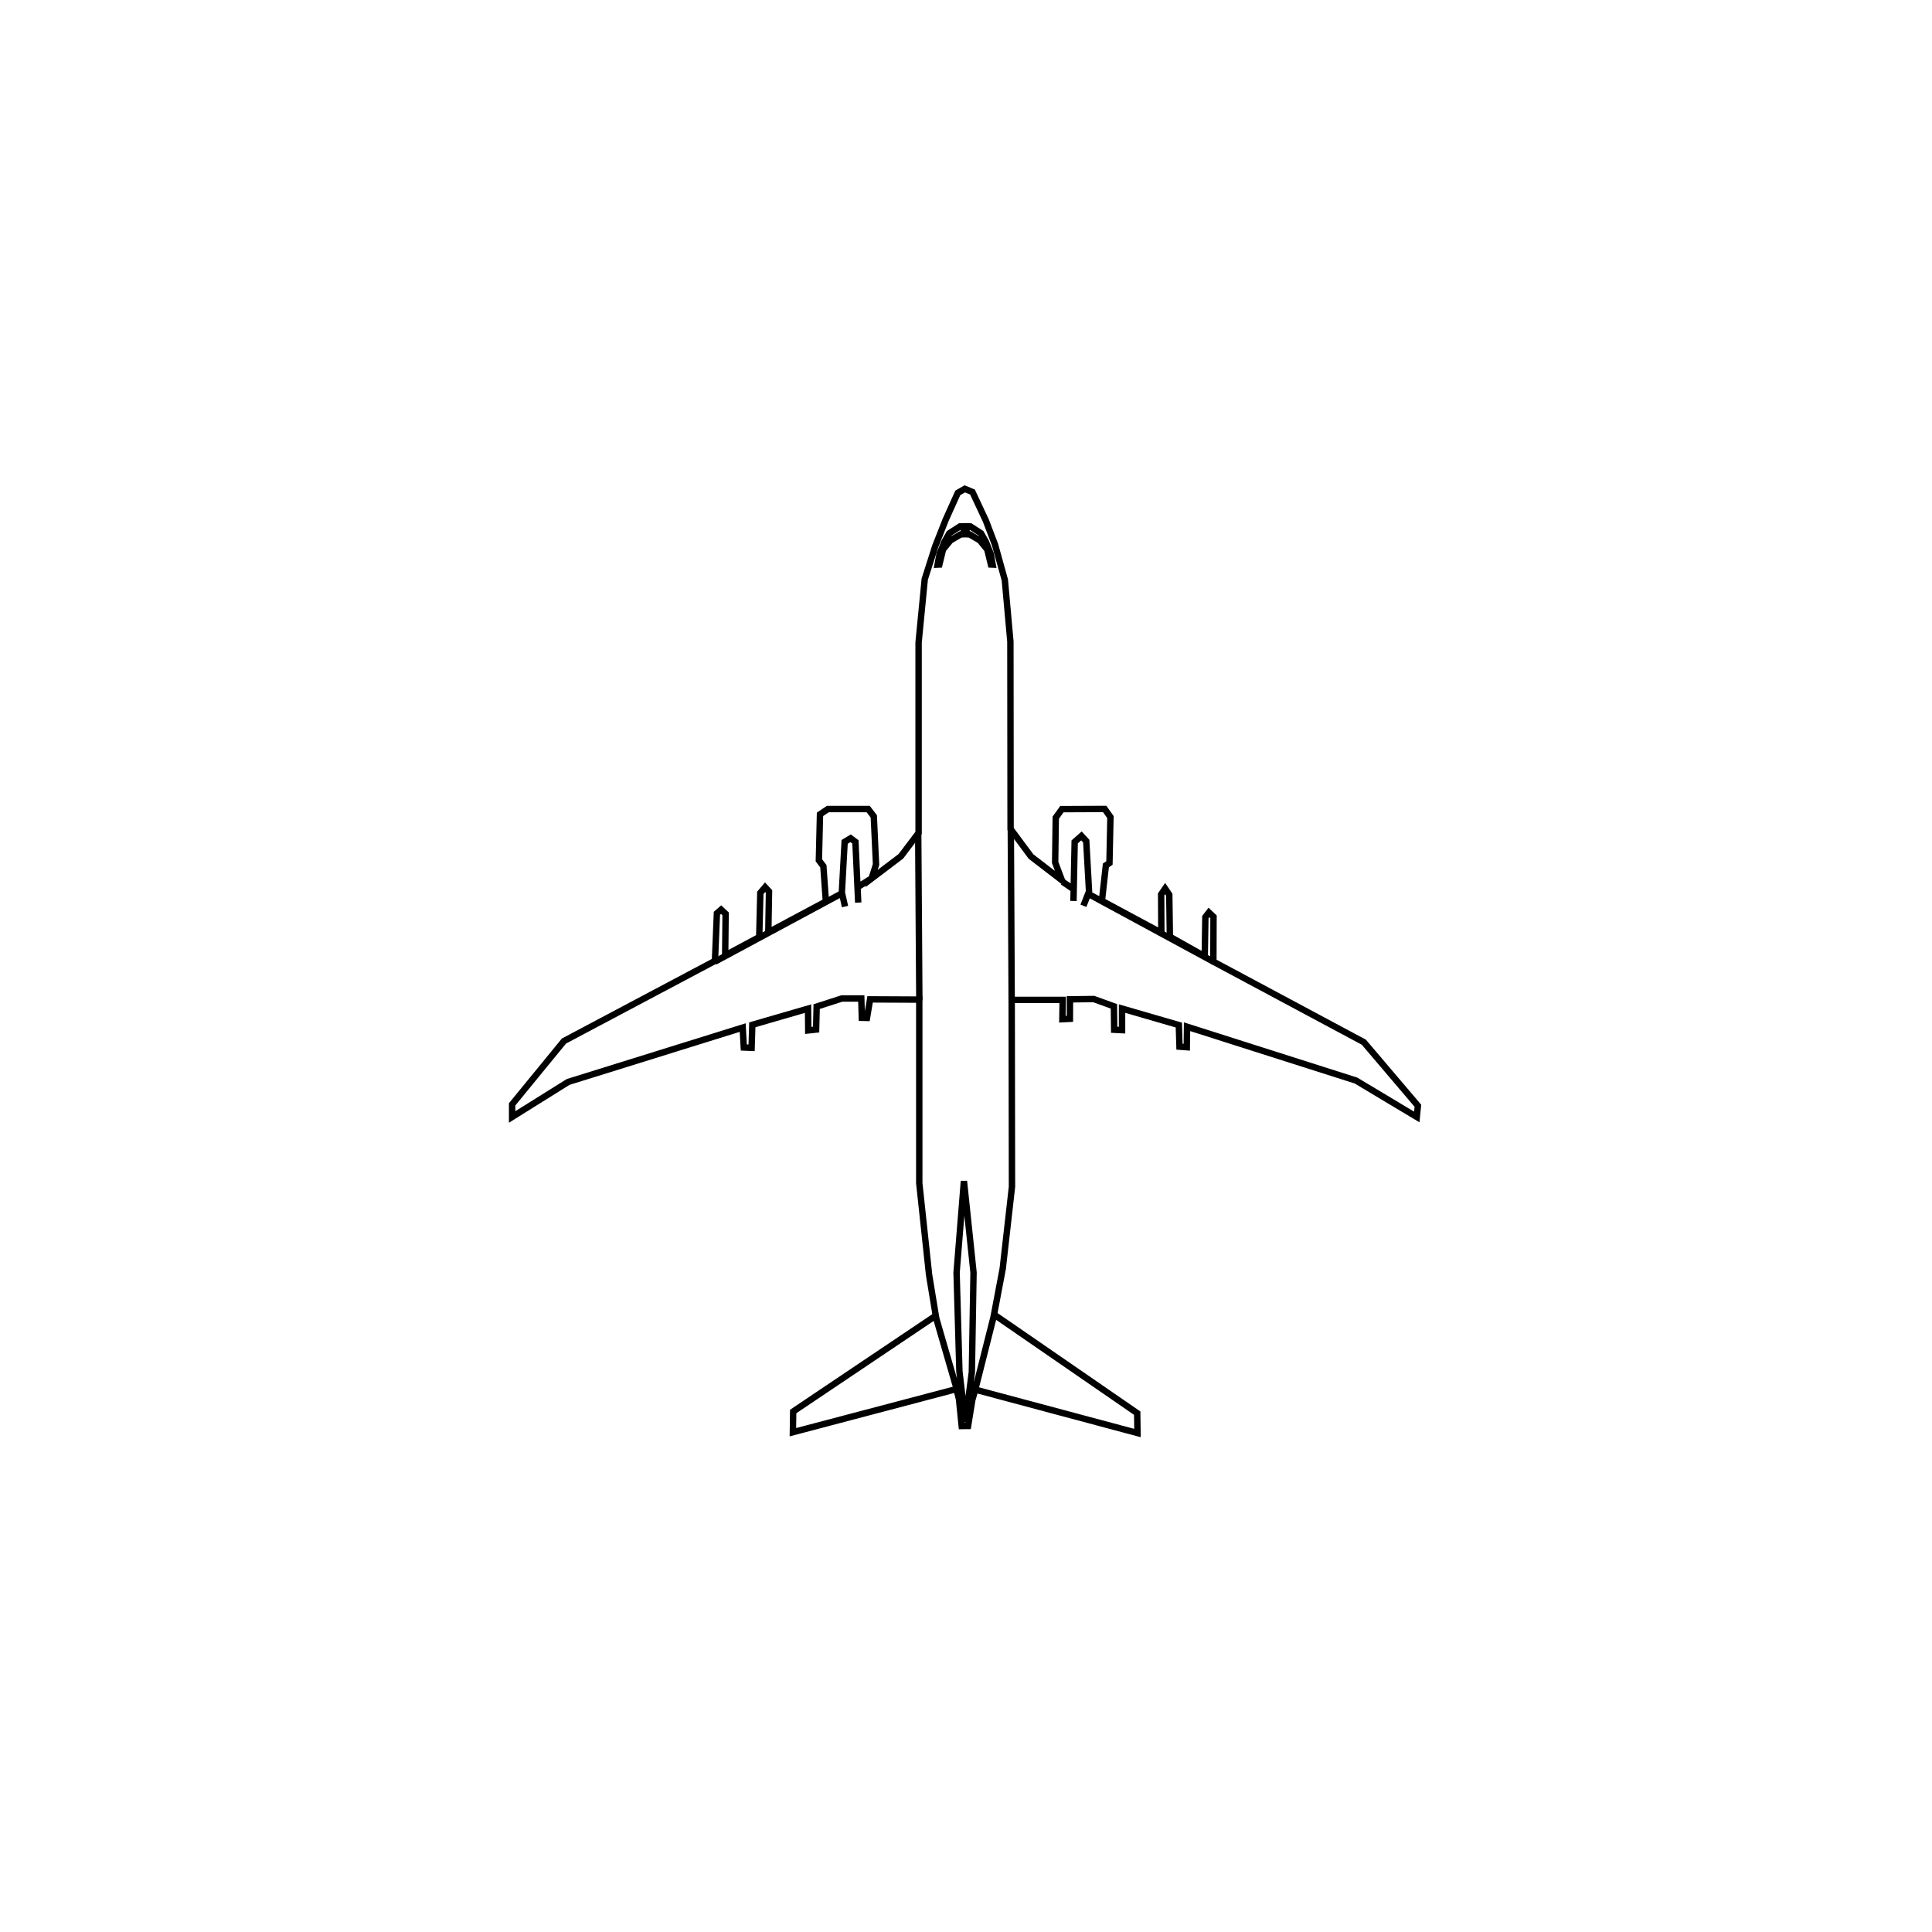
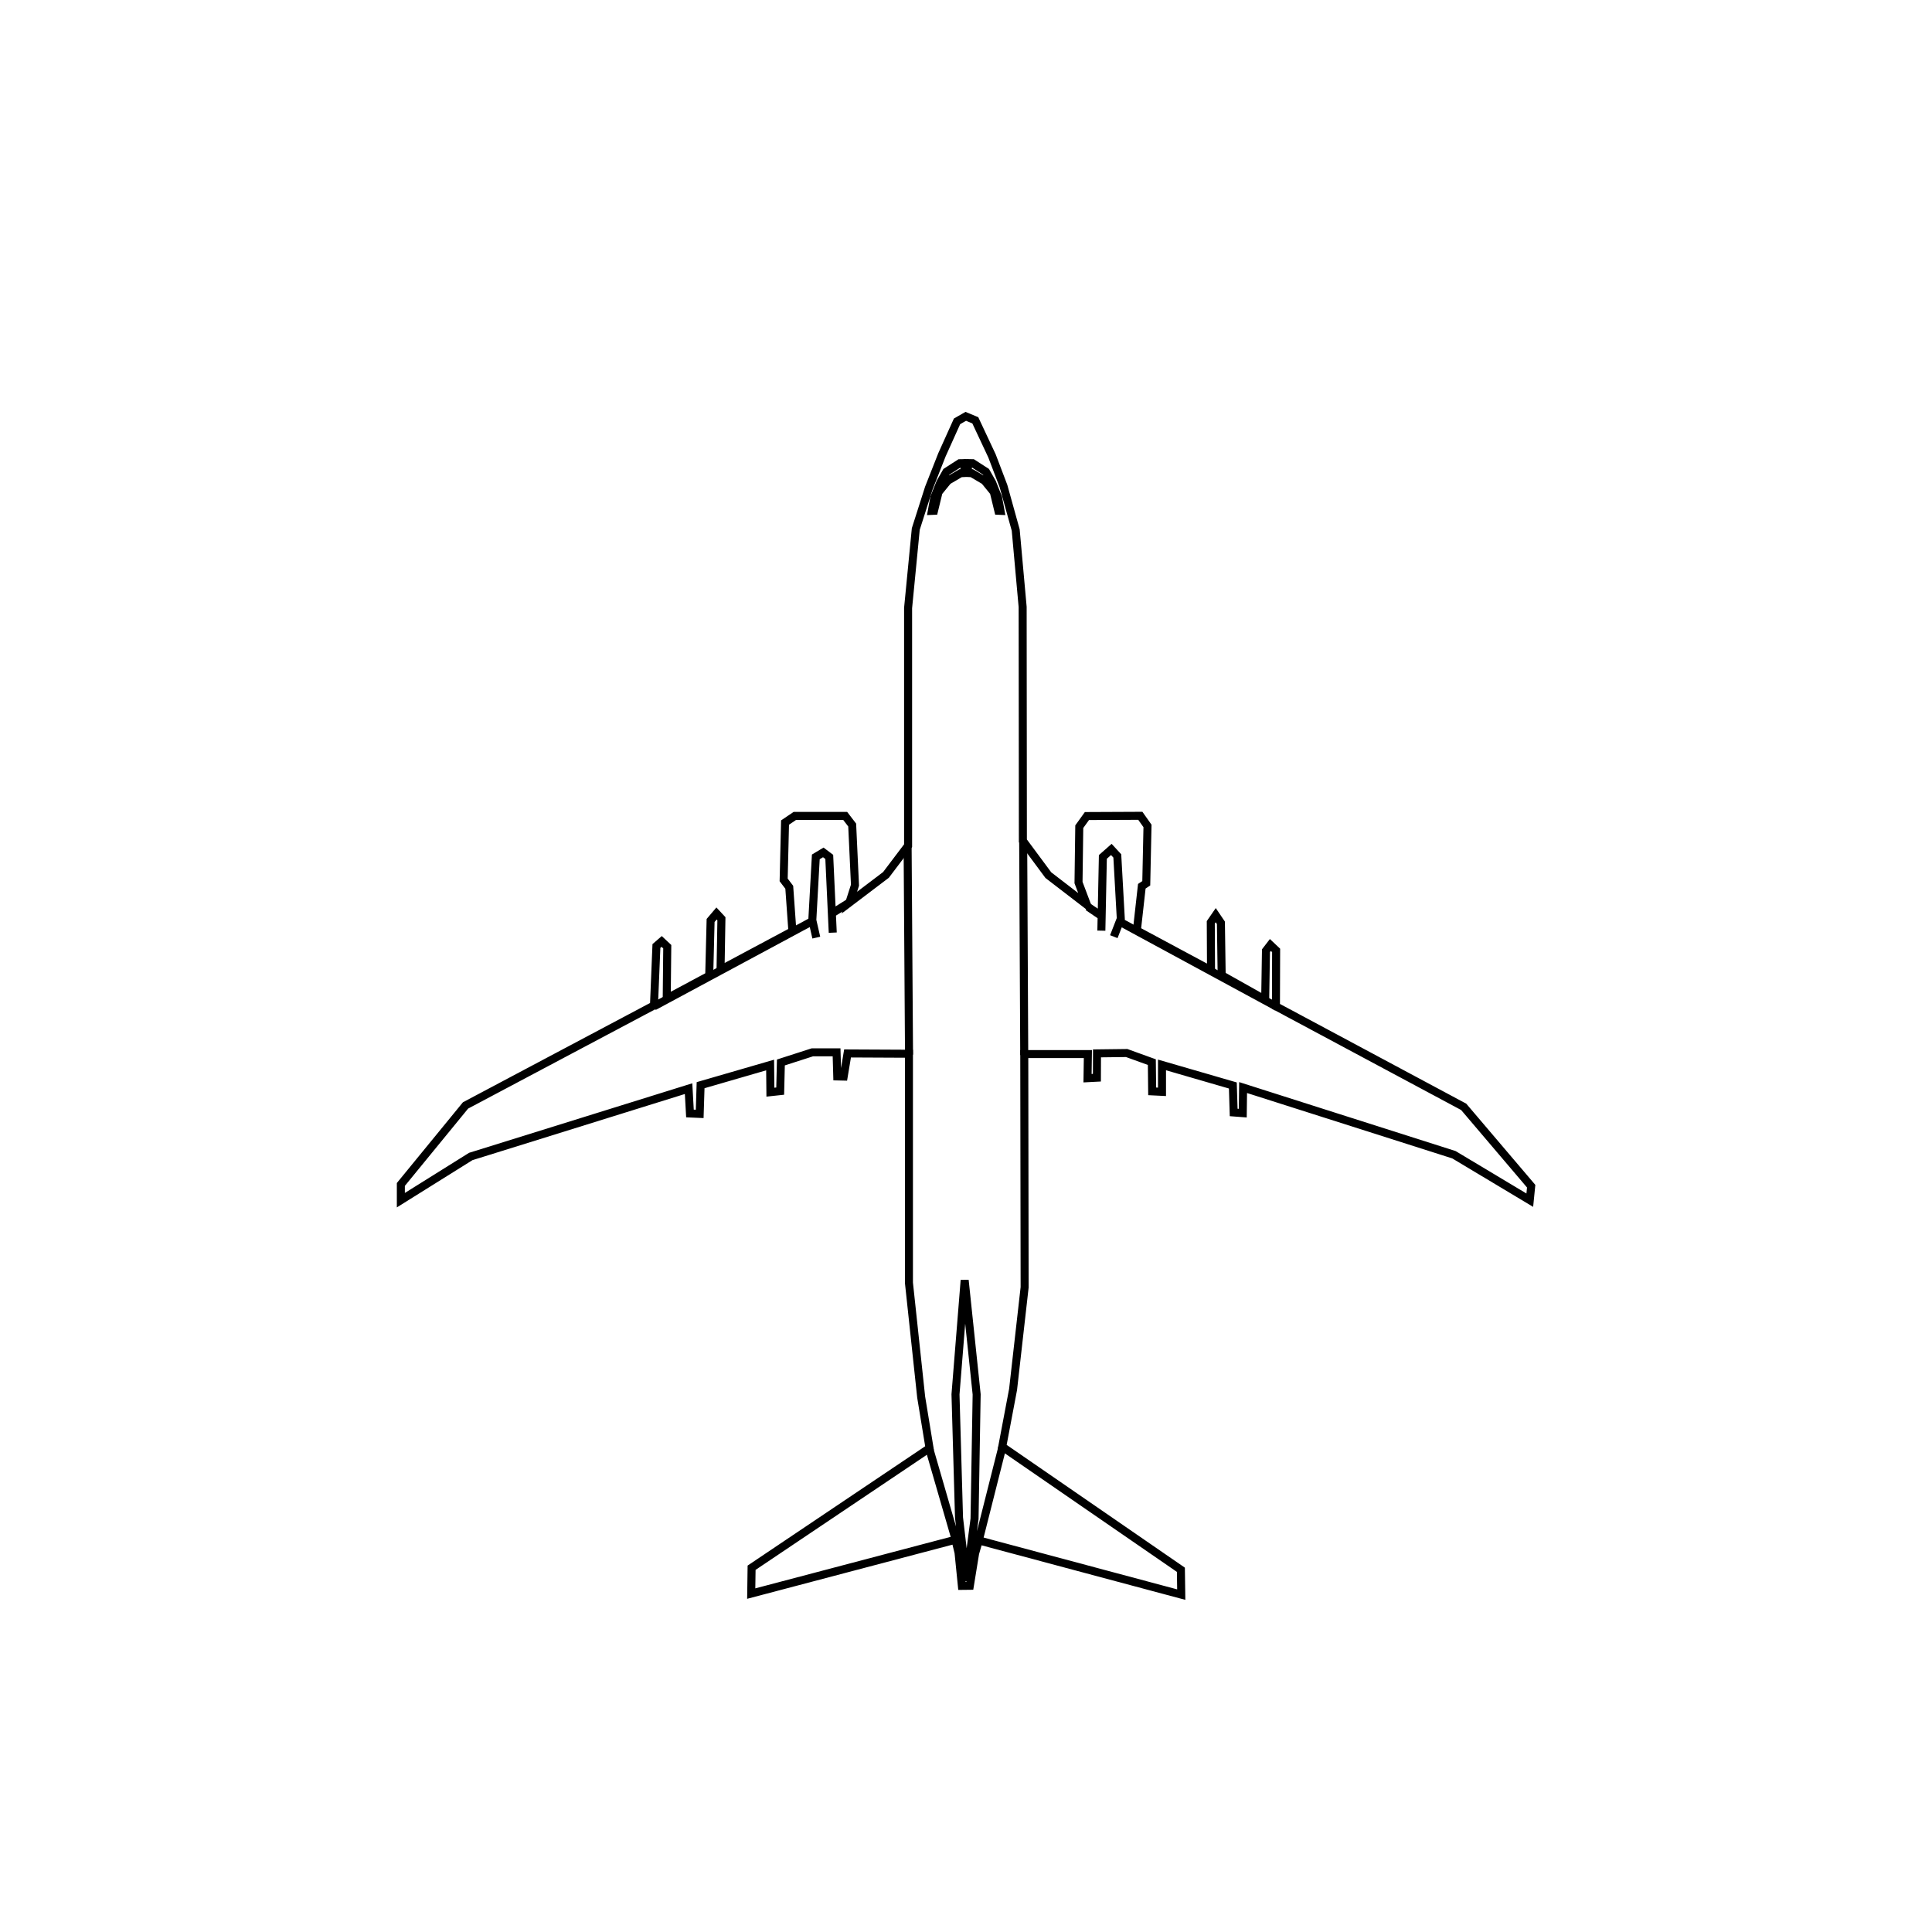
- <svg xmlns="http://www.w3.org/2000/svg" width="80mm" height="80mm" viewBox="-21 -20 80 80" version="1.1" id="svg5" xml:space="preserve">
+ <svg xmlns="http://www.w3.org/2000/svg" width="80mm" height="80mm" viewBox="-13.095 -13.573 64.107 64.107" version="1.1" id="svg5" xml:space="preserve">
  <defs id="defs2" />
  <g id="layer2" style="display:inline;opacity:1;stroke:#000000">
-     <path style="fill:none;stroke:#000000;stroke-width:0.265" d="m 18.951,0.242 0.316,0.131 0.554,1.181 0.382,1.004 0.405,1.457 0.23,2.551 0.008,7.76 0.845,1.14 1.28,0.984 -0.279,-0.738 0.025,-1.854 0.254,-0.353 1.772,-0.008 0.238,0.336 -0.041,1.903 -0.148,0.098 -0.164,1.468 2.461,1.321 -0.008,-1.591 0.164,-0.238 0.172,0.254 0.025,1.739 1.444,0.812 0.026,-1.626 0.146,-0.19 0.191,0.18 -0.006,1.856 6.23,3.335 2.239,2.633 -0.046,0.464 -2.517,-1.508 -6.996,-2.229 -0.011,0.849 -0.302,-0.023 -0.027,-0.895 -2.351,-0.682 v 0.893 l -0.326,-0.016 -0.011,-0.97 -0.835,-0.302 -0.985,0.012 -0.003,0.807 -0.311,0.016 0.012,-0.8 h -2.111 l 0.012,7.738 -0.383,3.387 -0.36,1.903 5.928,4.084 0.012,0.824 -6.717,-1.798 -0.123,0.427 -0.175,1.078 -0.264,0.003 -0.111,-1.102 -0.104,-0.429 -6.775,1.787 0.012,-0.858 5.905,-3.968 -0.278,-1.694 -0.406,-3.794 v -7.599 l -2.037,-0.01 -0.128,0.768 -0.213,-0.005 -0.023,-0.8 H 13.86 l -1.044,0.336 -0.023,0.951 -0.325,0.035 -0.009,-0.901 -2.307,0.669 -0.03,0.953 -0.323,-0.014 -0.046,-0.824 -7.227,2.251 -2.32,1.45 v -0.522 l 2.146,-2.622 6.253,-3.318 0.081,-1.972 0.174,-0.151 0.186,0.174 -0.018,1.718 1.41,-0.755 0.046,-1.833 0.197,-0.232 0.162,0.174 -0.029,1.691 2.384,-1.273 -0.104,-1.462 -0.186,-0.244 0.046,-1.903 0.325,-0.22 h 1.671 l 0.232,0.302 0.093,1.995 -0.186,0.58 1.214,-0.92 0.734,-0.971 V 6.603 l 0.255,-2.622 0.435,-1.363 0.432,-1.096 0.502,-1.114 z" id="path1102" />
+     <path style="fill:none;stroke:#000000;stroke-width:0.266" d="m 18.951,0.242 0.316,0.131 0.554,1.181 0.382,1.004 0.405,1.457 0.23,2.551 0.008,7.76 0.845,1.14 1.28,0.984 -0.279,-0.738 0.025,-1.854 0.254,-0.353 1.772,-0.008 0.238,0.336 -0.041,1.903 -0.148,0.098 -0.164,1.468 2.461,1.321 -0.008,-1.591 0.164,-0.238 0.172,0.254 0.025,1.739 1.444,0.812 0.026,-1.626 0.146,-0.19 0.191,0.18 -0.006,1.856 6.23,3.335 2.239,2.633 -0.046,0.464 -2.517,-1.508 -6.996,-2.229 -0.011,0.849 -0.302,-0.023 -0.027,-0.895 -2.351,-0.682 v 0.893 l -0.326,-0.016 -0.011,-0.97 -0.835,-0.302 -0.985,0.012 -0.003,0.807 -0.311,0.016 0.012,-0.8 h -2.111 l 0.012,7.738 -0.383,3.387 -0.36,1.903 5.928,4.084 0.012,0.824 -6.717,-1.798 -0.123,0.427 -0.175,1.078 -0.264,0.003 -0.111,-1.102 -0.104,-0.429 -6.775,1.787 0.012,-0.858 5.905,-3.968 -0.278,-1.694 -0.406,-3.794 v -7.599 l -2.037,-0.01 -0.128,0.768 -0.213,-0.005 -0.023,-0.8 H 13.86 l -1.044,0.336 -0.023,0.951 -0.325,0.035 -0.009,-0.901 -2.307,0.669 -0.03,0.953 -0.323,-0.014 -0.046,-0.824 -7.227,2.251 -2.32,1.45 v -0.522 l 2.146,-2.622 6.253,-3.318 0.081,-1.972 0.174,-0.151 0.186,0.174 -0.018,1.718 1.41,-0.755 0.046,-1.833 0.197,-0.232 0.162,0.174 -0.029,1.691 2.384,-1.273 -0.104,-1.462 -0.186,-0.244 0.046,-1.903 0.325,-0.22 h 1.671 l 0.232,0.302 0.093,1.995 -0.186,0.58 1.214,-0.92 0.734,-0.971 V 6.603 l 0.255,-2.622 0.435,-1.363 0.432,-1.096 0.502,-1.114 z" id="path1102" />
  </g>
  <g id="layer3" style="display:inline;opacity:1;stroke:#000000;stroke-opacity:1">
-     <path id="path1216" style="fill:none;stroke:#000000;stroke-width:0.265" d="m 18.973,38.881 -0.246,-2.093 -0.117,-4.093 0.304,-3.789 0.398,3.789 -0.07,4.128 z m 1.193,-4.443 -0.783,3.099 m -1.649,-3.064 0.877,3.028 m 2.245,-23.129 0.035,7.063 m -3.87,-6.934 0.047,6.922 m 6.977,-4.42 5.234,2.836 m -6.276,-3.324 0.463,0.314 m 0.397,0.678 0.232,-0.595 -0.116,-2.084 -0.198,-0.215 -0.281,0.248 -0.05,2.447 m -8.93,-0.579 0.529,-0.331 m -1.058,1.141 -0.132,-0.579 0.116,-2.1 0.248,-0.149 0.198,0.149 0.116,2.514 m -5.937,2.447 5.226,-2.811 m 6.278,-13.632 -0.072,-0.003 -0.151,-0.621 -0.307,-0.377 -0.423,-0.249 -0.127,-0.006 -0.003,-0.328 0.159,0.003 0.441,0.284 0.203,0.357 0.2,0.499 z m 1.801,-1.935 m 2.554,-1.326 m -6.634,3.262 0.072,-0.003 0.151,-0.621 0.307,-0.377 0.423,-0.249 0.127,-0.006 0.003,-0.328 -0.159,0.003 -0.441,0.284 -0.203,0.357 -0.2,0.499 z m -1.801,-1.935 M 13.469,0.12" />
+     <path id="path1216" style="fill:none;stroke:#000000;stroke-width:0.266" d="m 18.973,38.881 -0.246,-2.093 -0.117,-4.093 0.304,-3.789 0.398,3.789 -0.07,4.128 z m 1.193,-4.443 -0.783,3.099 m -1.649,-3.064 0.877,3.028 m 2.245,-23.129 0.035,7.063 m -3.87,-6.934 0.047,6.922 m 6.977,-4.42 5.234,2.836 m -6.276,-3.324 0.463,0.314 m 0.397,0.678 0.232,-0.595 -0.116,-2.084 -0.198,-0.215 -0.281,0.248 -0.05,2.447 m -8.93,-0.579 0.529,-0.331 m -1.058,1.141 -0.132,-0.579 0.116,-2.1 0.248,-0.149 0.198,0.149 0.116,2.514 m -5.937,2.447 5.226,-2.811 m 6.278,-13.632 -0.072,-0.003 -0.151,-0.621 -0.307,-0.377 -0.423,-0.249 -0.127,-0.006 -0.003,-0.328 0.159,0.003 0.441,0.284 0.203,0.357 0.2,0.499 z m 1.801,-1.935 m 2.554,-1.326 m -6.634,3.262 0.072,-0.003 0.151,-0.621 0.307,-0.377 0.423,-0.249 0.127,-0.006 0.003,-0.328 -0.159,0.003 -0.441,0.284 -0.203,0.357 -0.2,0.499 z m -1.801,-1.935 M 13.469,0.12" />
  </g>
</svg>
